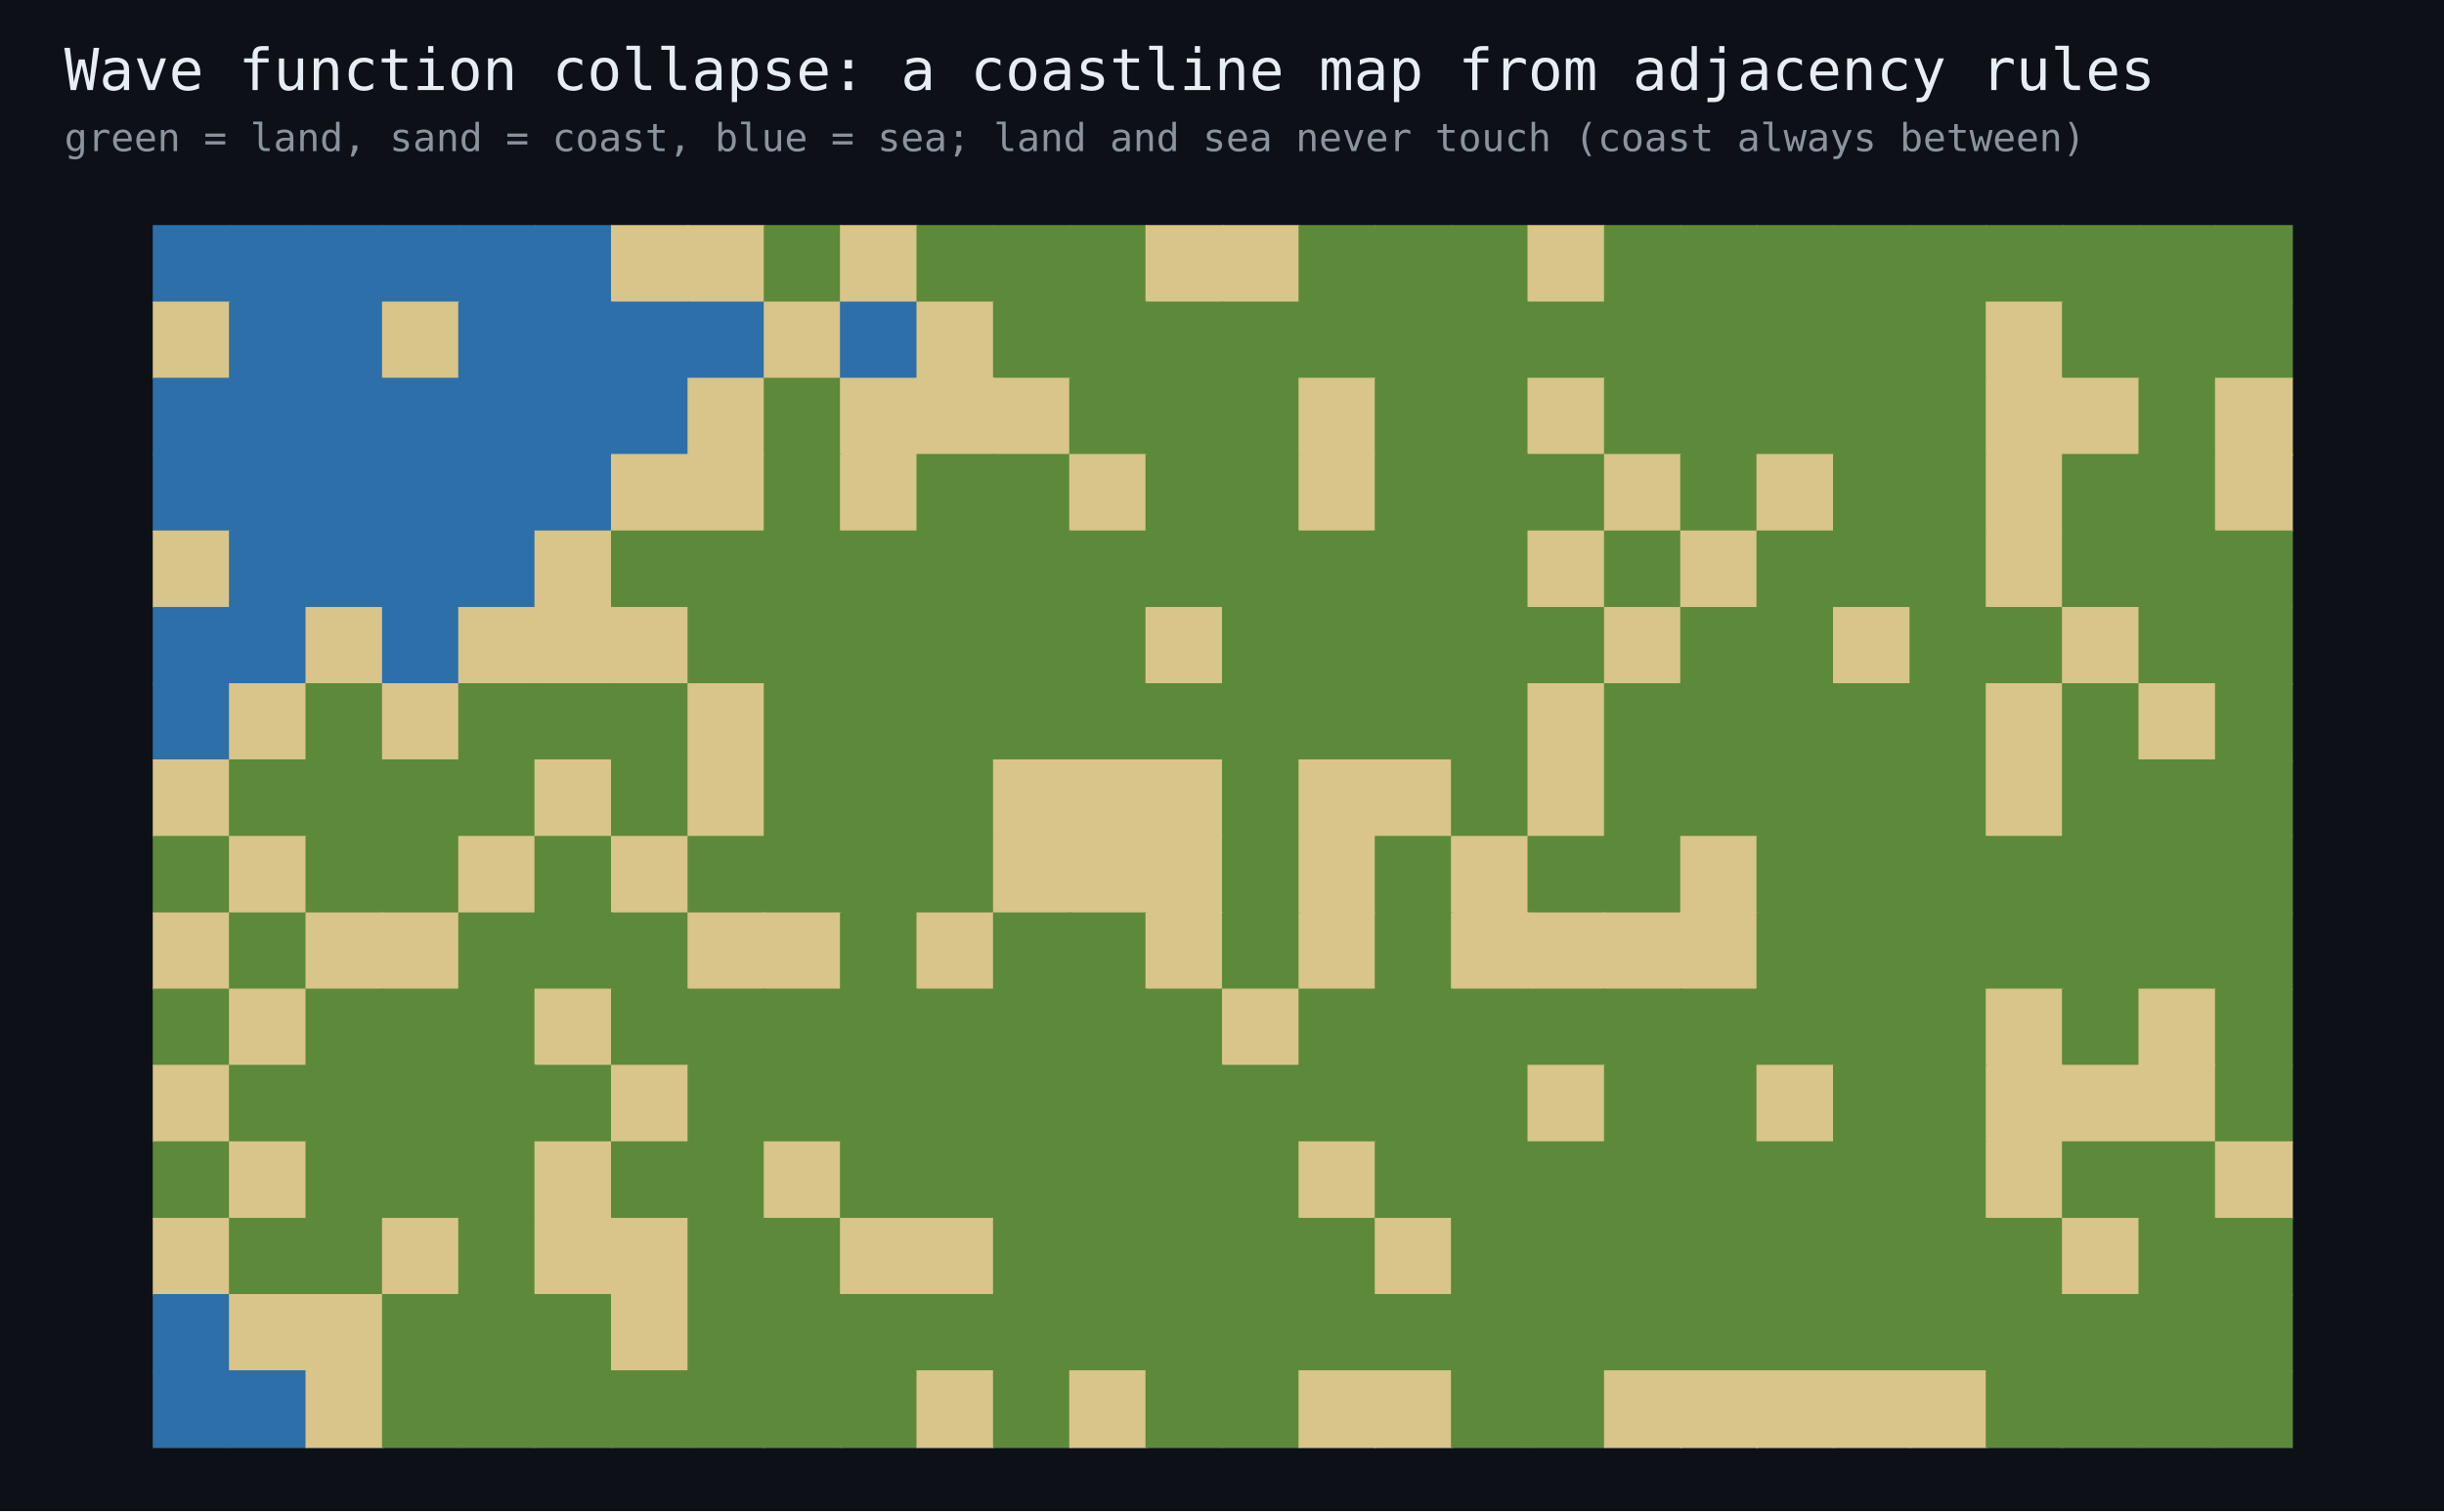
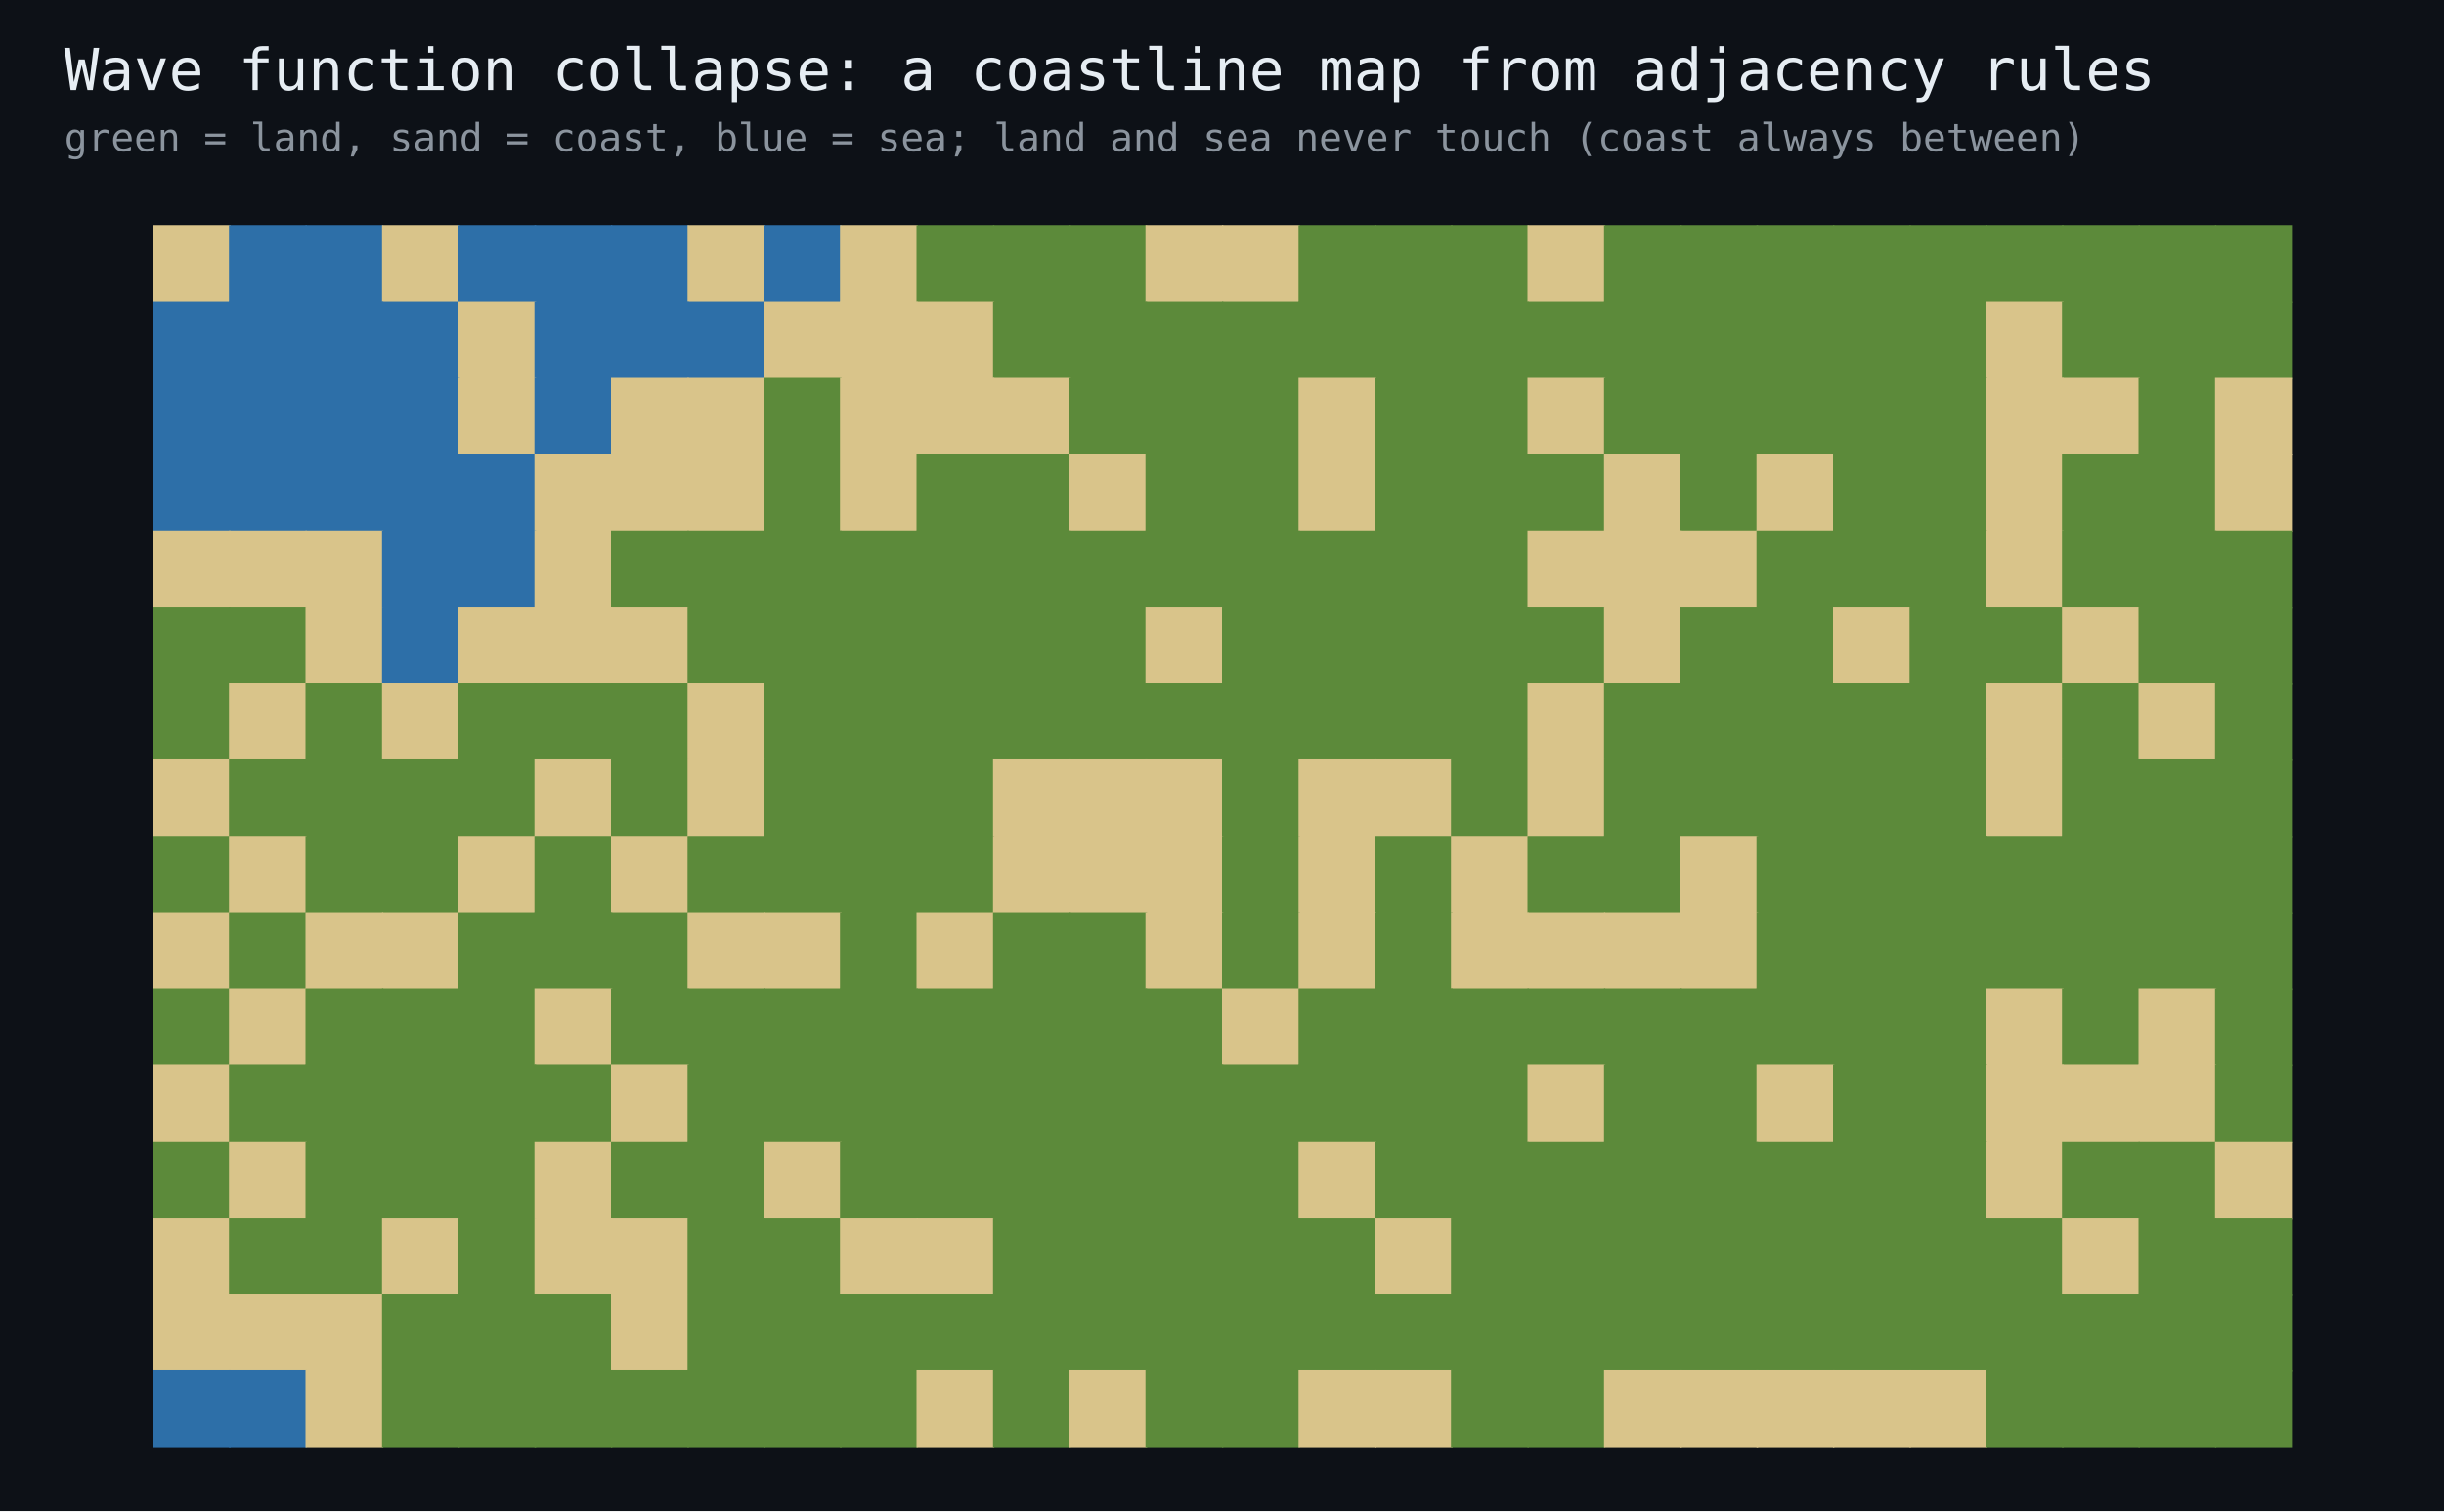
<svg xmlns="http://www.w3.org/2000/svg" width="760" height="470" viewBox="0 0 760 470" font-family="monospace">
  <rect width="760" height="470" fill="#0d1117" />
  <text x="20" y="28" fill="#e6edf3" font-size="18">Wave function collapse: a coastline map from adjacency rules</text>
  <text x="20" y="47" fill="#8b949e" font-size="12">green = land, sand = coast, blue = sea; land and sea never touch (coast always between)</text>
-   <rect x="47.5" y="70.0" width="24.2" height="24.2" fill="#2d6fa8" />
+   <rect x="47.5" y="70.0" width="24.2" height="24.2" fill="#d9c48a" />
  <rect x="71.2" y="70.0" width="24.2" height="24.2" fill="#2d6fa8" />
  <rect x="95.0" y="70.0" width="24.2" height="24.2" fill="#2d6fa8" />
-   <rect x="118.8" y="70.0" width="24.2" height="24.2" fill="#2d6fa8" />
+   <rect x="118.8" y="70.0" width="24.2" height="24.2" fill="#d9c48a" />
  <rect x="142.5" y="70.0" width="24.2" height="24.2" fill="#2d6fa8" />
  <rect x="166.2" y="70.0" width="24.2" height="24.2" fill="#2d6fa8" />
-   <rect x="190.0" y="70.0" width="24.2" height="24.2" fill="#d9c48a" />
+   <rect x="190.0" y="70.0" width="24.2" height="24.2" fill="#2d6fa8" />
  <rect x="213.8" y="70.0" width="24.2" height="24.2" fill="#d9c48a" />
-   <rect x="237.5" y="70.0" width="24.2" height="24.2" fill="#5c8a3a" />
+   <rect x="237.5" y="70.0" width="24.2" height="24.2" fill="#2d6fa8" />
  <rect x="261.2" y="70.0" width="24.2" height="24.2" fill="#d9c48a" />
  <rect x="285.0" y="70.0" width="24.2" height="24.2" fill="#5c8a3a" />
  <rect x="308.8" y="70.0" width="24.2" height="24.2" fill="#5c8a3a" />
  <rect x="332.5" y="70.0" width="24.2" height="24.2" fill="#5c8a3a" />
  <rect x="356.2" y="70.0" width="24.2" height="24.2" fill="#d9c48a" />
  <rect x="380.0" y="70.0" width="24.2" height="24.2" fill="#d9c48a" />
  <rect x="403.8" y="70.0" width="24.2" height="24.2" fill="#5c8a3a" />
  <rect x="427.5" y="70.0" width="24.2" height="24.2" fill="#5c8a3a" />
  <rect x="451.2" y="70.0" width="24.2" height="24.2" fill="#5c8a3a" />
  <rect x="475.0" y="70.0" width="24.2" height="24.2" fill="#d9c48a" />
  <rect x="498.8" y="70.0" width="24.2" height="24.2" fill="#5c8a3a" />
  <rect x="522.5" y="70.0" width="24.2" height="24.2" fill="#5c8a3a" />
  <rect x="546.2" y="70.0" width="24.2" height="24.2" fill="#5c8a3a" />
  <rect x="570.0" y="70.0" width="24.2" height="24.2" fill="#5c8a3a" />
  <rect x="593.8" y="70.0" width="24.2" height="24.2" fill="#5c8a3a" />
  <rect x="617.5" y="70.0" width="24.2" height="24.2" fill="#5c8a3a" />
  <rect x="641.2" y="70.0" width="24.2" height="24.2" fill="#5c8a3a" />
  <rect x="665.0" y="70.0" width="24.2" height="24.2" fill="#5c8a3a" />
  <rect x="688.8" y="70.0" width="24.2" height="24.2" fill="#5c8a3a" />
-   <rect x="47.5" y="93.8" width="24.2" height="24.2" fill="#d9c48a" />
+   <rect x="47.5" y="93.8" width="24.2" height="24.2" fill="#2d6fa8" />
  <rect x="71.2" y="93.8" width="24.2" height="24.2" fill="#2d6fa8" />
  <rect x="95.0" y="93.8" width="24.2" height="24.2" fill="#2d6fa8" />
-   <rect x="118.8" y="93.8" width="24.2" height="24.2" fill="#d9c48a" />
-   <rect x="142.5" y="93.8" width="24.2" height="24.2" fill="#2d6fa8" />
+   <rect x="118.8" y="93.8" width="24.2" height="24.2" fill="#2d6fa8" />
+   <rect x="142.5" y="93.8" width="24.2" height="24.2" fill="#d9c48a" />
  <rect x="166.2" y="93.8" width="24.2" height="24.2" fill="#2d6fa8" />
  <rect x="190.0" y="93.8" width="24.2" height="24.2" fill="#2d6fa8" />
  <rect x="213.8" y="93.8" width="24.2" height="24.2" fill="#2d6fa8" />
  <rect x="237.5" y="93.8" width="24.2" height="24.2" fill="#d9c48a" />
-   <rect x="261.2" y="93.8" width="24.2" height="24.2" fill="#2d6fa8" />
+   <rect x="261.2" y="93.8" width="24.2" height="24.2" fill="#d9c48a" />
  <rect x="285.0" y="93.8" width="24.2" height="24.2" fill="#d9c48a" />
  <rect x="308.8" y="93.8" width="24.2" height="24.2" fill="#5c8a3a" />
  <rect x="332.5" y="93.8" width="24.2" height="24.2" fill="#5c8a3a" />
  <rect x="356.2" y="93.8" width="24.2" height="24.2" fill="#5c8a3a" />
  <rect x="380.0" y="93.8" width="24.2" height="24.2" fill="#5c8a3a" />
  <rect x="403.8" y="93.8" width="24.2" height="24.2" fill="#5c8a3a" />
  <rect x="427.5" y="93.8" width="24.2" height="24.2" fill="#5c8a3a" />
  <rect x="451.2" y="93.8" width="24.2" height="24.2" fill="#5c8a3a" />
  <rect x="475.0" y="93.8" width="24.2" height="24.2" fill="#5c8a3a" />
  <rect x="498.8" y="93.8" width="24.2" height="24.2" fill="#5c8a3a" />
  <rect x="522.5" y="93.8" width="24.2" height="24.2" fill="#5c8a3a" />
  <rect x="546.2" y="93.8" width="24.2" height="24.2" fill="#5c8a3a" />
  <rect x="570.0" y="93.8" width="24.2" height="24.2" fill="#5c8a3a" />
  <rect x="593.8" y="93.8" width="24.2" height="24.2" fill="#5c8a3a" />
  <rect x="617.5" y="93.8" width="24.2" height="24.2" fill="#d9c48a" />
  <rect x="641.2" y="93.8" width="24.2" height="24.2" fill="#5c8a3a" />
  <rect x="665.0" y="93.8" width="24.2" height="24.2" fill="#5c8a3a" />
  <rect x="688.8" y="93.8" width="24.2" height="24.2" fill="#5c8a3a" />
  <rect x="47.5" y="117.5" width="24.2" height="24.2" fill="#2d6fa8" />
  <rect x="71.2" y="117.5" width="24.2" height="24.2" fill="#2d6fa8" />
  <rect x="95.0" y="117.5" width="24.2" height="24.2" fill="#2d6fa8" />
  <rect x="118.8" y="117.5" width="24.2" height="24.2" fill="#2d6fa8" />
-   <rect x="142.5" y="117.5" width="24.2" height="24.2" fill="#2d6fa8" />
+   <rect x="142.5" y="117.5" width="24.2" height="24.2" fill="#d9c48a" />
  <rect x="166.2" y="117.5" width="24.2" height="24.2" fill="#2d6fa8" />
-   <rect x="190.0" y="117.5" width="24.2" height="24.2" fill="#2d6fa8" />
+   <rect x="190.0" y="117.5" width="24.2" height="24.2" fill="#d9c48a" />
  <rect x="213.8" y="117.5" width="24.2" height="24.2" fill="#d9c48a" />
  <rect x="237.5" y="117.5" width="24.2" height="24.2" fill="#5c8a3a" />
  <rect x="261.2" y="117.5" width="24.2" height="24.2" fill="#d9c48a" />
  <rect x="285.0" y="117.5" width="24.2" height="24.2" fill="#d9c48a" />
  <rect x="308.8" y="117.5" width="24.2" height="24.2" fill="#d9c48a" />
  <rect x="332.5" y="117.5" width="24.2" height="24.2" fill="#5c8a3a" />
  <rect x="356.2" y="117.5" width="24.2" height="24.2" fill="#5c8a3a" />
  <rect x="380.0" y="117.5" width="24.2" height="24.2" fill="#5c8a3a" />
  <rect x="403.8" y="117.5" width="24.2" height="24.2" fill="#d9c48a" />
  <rect x="427.5" y="117.5" width="24.2" height="24.2" fill="#5c8a3a" />
  <rect x="451.2" y="117.5" width="24.2" height="24.2" fill="#5c8a3a" />
  <rect x="475.0" y="117.5" width="24.2" height="24.2" fill="#d9c48a" />
  <rect x="498.8" y="117.5" width="24.2" height="24.2" fill="#5c8a3a" />
  <rect x="522.5" y="117.5" width="24.2" height="24.2" fill="#5c8a3a" />
  <rect x="546.2" y="117.5" width="24.2" height="24.2" fill="#5c8a3a" />
  <rect x="570.0" y="117.5" width="24.2" height="24.2" fill="#5c8a3a" />
  <rect x="593.8" y="117.5" width="24.2" height="24.2" fill="#5c8a3a" />
  <rect x="617.5" y="117.5" width="24.2" height="24.2" fill="#d9c48a" />
  <rect x="641.2" y="117.5" width="24.2" height="24.2" fill="#d9c48a" />
  <rect x="665.0" y="117.5" width="24.2" height="24.2" fill="#5c8a3a" />
  <rect x="688.8" y="117.5" width="24.2" height="24.2" fill="#d9c48a" />
  <rect x="47.5" y="141.2" width="24.2" height="24.2" fill="#2d6fa8" />
  <rect x="71.2" y="141.2" width="24.2" height="24.2" fill="#2d6fa8" />
  <rect x="95.0" y="141.2" width="24.2" height="24.2" fill="#2d6fa8" />
  <rect x="118.8" y="141.2" width="24.2" height="24.2" fill="#2d6fa8" />
  <rect x="142.5" y="141.2" width="24.2" height="24.2" fill="#2d6fa8" />
-   <rect x="166.2" y="141.2" width="24.2" height="24.2" fill="#2d6fa8" />
+   <rect x="166.2" y="141.2" width="24.2" height="24.2" fill="#d9c48a" />
  <rect x="190.0" y="141.2" width="24.2" height="24.2" fill="#d9c48a" />
  <rect x="213.8" y="141.2" width="24.2" height="24.2" fill="#d9c48a" />
  <rect x="237.5" y="141.2" width="24.2" height="24.2" fill="#5c8a3a" />
  <rect x="261.2" y="141.2" width="24.2" height="24.2" fill="#d9c48a" />
  <rect x="285.0" y="141.2" width="24.2" height="24.2" fill="#5c8a3a" />
  <rect x="308.8" y="141.2" width="24.2" height="24.2" fill="#5c8a3a" />
  <rect x="332.5" y="141.2" width="24.2" height="24.2" fill="#d9c48a" />
  <rect x="356.2" y="141.2" width="24.2" height="24.2" fill="#5c8a3a" />
  <rect x="380.0" y="141.2" width="24.2" height="24.2" fill="#5c8a3a" />
  <rect x="403.8" y="141.2" width="24.2" height="24.2" fill="#d9c48a" />
  <rect x="427.5" y="141.2" width="24.2" height="24.2" fill="#5c8a3a" />
  <rect x="451.2" y="141.2" width="24.2" height="24.2" fill="#5c8a3a" />
  <rect x="475.0" y="141.2" width="24.2" height="24.2" fill="#5c8a3a" />
  <rect x="498.8" y="141.2" width="24.2" height="24.2" fill="#d9c48a" />
  <rect x="522.5" y="141.2" width="24.2" height="24.2" fill="#5c8a3a" />
  <rect x="546.2" y="141.2" width="24.2" height="24.2" fill="#d9c48a" />
  <rect x="570.0" y="141.2" width="24.2" height="24.2" fill="#5c8a3a" />
  <rect x="593.8" y="141.2" width="24.2" height="24.2" fill="#5c8a3a" />
  <rect x="617.5" y="141.2" width="24.2" height="24.2" fill="#d9c48a" />
  <rect x="641.2" y="141.2" width="24.2" height="24.2" fill="#5c8a3a" />
  <rect x="665.0" y="141.2" width="24.2" height="24.2" fill="#5c8a3a" />
  <rect x="688.8" y="141.2" width="24.2" height="24.2" fill="#d9c48a" />
  <rect x="47.5" y="165.0" width="24.2" height="24.2" fill="#d9c48a" />
-   <rect x="71.2" y="165.0" width="24.2" height="24.2" fill="#2d6fa8" />
-   <rect x="95.0" y="165.0" width="24.2" height="24.2" fill="#2d6fa8" />
+   <rect x="71.2" y="165.0" width="24.2" height="24.2" fill="#d9c48a" />
+   <rect x="95.0" y="165.0" width="24.2" height="24.2" fill="#d9c48a" />
  <rect x="118.8" y="165.0" width="24.2" height="24.2" fill="#2d6fa8" />
  <rect x="142.5" y="165.0" width="24.2" height="24.2" fill="#2d6fa8" />
  <rect x="166.2" y="165.0" width="24.2" height="24.2" fill="#d9c48a" />
  <rect x="190.0" y="165.0" width="24.2" height="24.2" fill="#5c8a3a" />
  <rect x="213.8" y="165.0" width="24.2" height="24.2" fill="#5c8a3a" />
  <rect x="237.5" y="165.0" width="24.2" height="24.2" fill="#5c8a3a" />
  <rect x="261.2" y="165.0" width="24.2" height="24.2" fill="#5c8a3a" />
  <rect x="285.0" y="165.0" width="24.2" height="24.2" fill="#5c8a3a" />
  <rect x="308.8" y="165.0" width="24.2" height="24.2" fill="#5c8a3a" />
  <rect x="332.5" y="165.0" width="24.2" height="24.2" fill="#5c8a3a" />
  <rect x="356.2" y="165.0" width="24.2" height="24.2" fill="#5c8a3a" />
  <rect x="380.0" y="165.0" width="24.2" height="24.2" fill="#5c8a3a" />
  <rect x="403.8" y="165.0" width="24.2" height="24.2" fill="#5c8a3a" />
  <rect x="427.5" y="165.0" width="24.2" height="24.2" fill="#5c8a3a" />
  <rect x="451.2" y="165.0" width="24.2" height="24.2" fill="#5c8a3a" />
  <rect x="475.0" y="165.0" width="24.2" height="24.2" fill="#d9c48a" />
-   <rect x="498.8" y="165.0" width="24.2" height="24.2" fill="#5c8a3a" />
+   <rect x="498.8" y="165.0" width="24.2" height="24.2" fill="#d9c48a" />
  <rect x="522.5" y="165.0" width="24.2" height="24.2" fill="#d9c48a" />
  <rect x="546.2" y="165.0" width="24.2" height="24.2" fill="#5c8a3a" />
  <rect x="570.0" y="165.0" width="24.2" height="24.2" fill="#5c8a3a" />
  <rect x="593.8" y="165.0" width="24.2" height="24.2" fill="#5c8a3a" />
  <rect x="617.5" y="165.0" width="24.2" height="24.2" fill="#d9c48a" />
  <rect x="641.2" y="165.0" width="24.2" height="24.2" fill="#5c8a3a" />
  <rect x="665.0" y="165.0" width="24.2" height="24.2" fill="#5c8a3a" />
  <rect x="688.8" y="165.0" width="24.2" height="24.2" fill="#5c8a3a" />
-   <rect x="47.5" y="188.8" width="24.2" height="24.2" fill="#2d6fa8" />
-   <rect x="71.2" y="188.8" width="24.2" height="24.2" fill="#2d6fa8" />
+   <rect x="47.5" y="188.8" width="24.2" height="24.2" fill="#5c8a3a" />
+   <rect x="71.2" y="188.8" width="24.2" height="24.2" fill="#5c8a3a" />
  <rect x="95.0" y="188.8" width="24.2" height="24.2" fill="#d9c48a" />
  <rect x="118.8" y="188.8" width="24.2" height="24.2" fill="#2d6fa8" />
  <rect x="142.5" y="188.8" width="24.2" height="24.2" fill="#d9c48a" />
  <rect x="166.2" y="188.8" width="24.2" height="24.2" fill="#d9c48a" />
  <rect x="190.0" y="188.8" width="24.2" height="24.2" fill="#d9c48a" />
  <rect x="213.8" y="188.8" width="24.2" height="24.2" fill="#5c8a3a" />
  <rect x="237.5" y="188.8" width="24.2" height="24.2" fill="#5c8a3a" />
  <rect x="261.2" y="188.8" width="24.2" height="24.2" fill="#5c8a3a" />
  <rect x="285.0" y="188.8" width="24.2" height="24.2" fill="#5c8a3a" />
  <rect x="308.8" y="188.8" width="24.2" height="24.2" fill="#5c8a3a" />
  <rect x="332.5" y="188.8" width="24.2" height="24.2" fill="#5c8a3a" />
  <rect x="356.2" y="188.8" width="24.2" height="24.2" fill="#d9c48a" />
  <rect x="380.0" y="188.8" width="24.2" height="24.2" fill="#5c8a3a" />
  <rect x="403.8" y="188.8" width="24.2" height="24.2" fill="#5c8a3a" />
  <rect x="427.5" y="188.8" width="24.2" height="24.2" fill="#5c8a3a" />
  <rect x="451.2" y="188.8" width="24.2" height="24.2" fill="#5c8a3a" />
  <rect x="475.0" y="188.8" width="24.2" height="24.2" fill="#5c8a3a" />
  <rect x="498.8" y="188.8" width="24.2" height="24.2" fill="#d9c48a" />
  <rect x="522.5" y="188.8" width="24.2" height="24.2" fill="#5c8a3a" />
  <rect x="546.2" y="188.8" width="24.2" height="24.2" fill="#5c8a3a" />
  <rect x="570.0" y="188.8" width="24.2" height="24.2" fill="#d9c48a" />
  <rect x="593.8" y="188.8" width="24.2" height="24.2" fill="#5c8a3a" />
  <rect x="617.5" y="188.8" width="24.2" height="24.2" fill="#5c8a3a" />
  <rect x="641.2" y="188.8" width="24.2" height="24.2" fill="#d9c48a" />
  <rect x="665.0" y="188.8" width="24.2" height="24.2" fill="#5c8a3a" />
  <rect x="688.8" y="188.8" width="24.2" height="24.2" fill="#5c8a3a" />
-   <rect x="47.5" y="212.5" width="24.2" height="24.2" fill="#2d6fa8" />
+   <rect x="47.5" y="212.5" width="24.2" height="24.2" fill="#5c8a3a" />
  <rect x="71.2" y="212.5" width="24.2" height="24.2" fill="#d9c48a" />
  <rect x="95.0" y="212.5" width="24.2" height="24.2" fill="#5c8a3a" />
  <rect x="118.8" y="212.5" width="24.2" height="24.2" fill="#d9c48a" />
  <rect x="142.5" y="212.5" width="24.2" height="24.2" fill="#5c8a3a" />
  <rect x="166.2" y="212.5" width="24.2" height="24.2" fill="#5c8a3a" />
  <rect x="190.0" y="212.5" width="24.2" height="24.2" fill="#5c8a3a" />
  <rect x="213.8" y="212.5" width="24.2" height="24.2" fill="#d9c48a" />
  <rect x="237.5" y="212.5" width="24.2" height="24.2" fill="#5c8a3a" />
  <rect x="261.2" y="212.5" width="24.2" height="24.2" fill="#5c8a3a" />
  <rect x="285.0" y="212.5" width="24.2" height="24.2" fill="#5c8a3a" />
  <rect x="308.8" y="212.5" width="24.2" height="24.2" fill="#5c8a3a" />
  <rect x="332.5" y="212.5" width="24.2" height="24.2" fill="#5c8a3a" />
  <rect x="356.2" y="212.5" width="24.2" height="24.2" fill="#5c8a3a" />
  <rect x="380.0" y="212.5" width="24.2" height="24.2" fill="#5c8a3a" />
  <rect x="403.8" y="212.5" width="24.2" height="24.2" fill="#5c8a3a" />
  <rect x="427.5" y="212.5" width="24.2" height="24.2" fill="#5c8a3a" />
  <rect x="451.2" y="212.5" width="24.2" height="24.2" fill="#5c8a3a" />
  <rect x="475.0" y="212.5" width="24.2" height="24.2" fill="#d9c48a" />
  <rect x="498.8" y="212.5" width="24.2" height="24.2" fill="#5c8a3a" />
  <rect x="522.5" y="212.5" width="24.2" height="24.2" fill="#5c8a3a" />
  <rect x="546.2" y="212.5" width="24.2" height="24.2" fill="#5c8a3a" />
  <rect x="570.0" y="212.5" width="24.2" height="24.2" fill="#5c8a3a" />
  <rect x="593.8" y="212.5" width="24.2" height="24.2" fill="#5c8a3a" />
  <rect x="617.5" y="212.5" width="24.2" height="24.2" fill="#d9c48a" />
  <rect x="641.2" y="212.5" width="24.2" height="24.2" fill="#5c8a3a" />
  <rect x="665.0" y="212.5" width="24.2" height="24.2" fill="#d9c48a" />
  <rect x="688.8" y="212.5" width="24.2" height="24.2" fill="#5c8a3a" />
  <rect x="47.5" y="236.2" width="24.2" height="24.2" fill="#d9c48a" />
  <rect x="71.2" y="236.2" width="24.2" height="24.2" fill="#5c8a3a" />
  <rect x="95.0" y="236.2" width="24.2" height="24.2" fill="#5c8a3a" />
  <rect x="118.8" y="236.2" width="24.2" height="24.2" fill="#5c8a3a" />
  <rect x="142.5" y="236.2" width="24.2" height="24.2" fill="#5c8a3a" />
  <rect x="166.2" y="236.2" width="24.2" height="24.2" fill="#d9c48a" />
  <rect x="190.0" y="236.2" width="24.2" height="24.2" fill="#5c8a3a" />
  <rect x="213.8" y="236.2" width="24.2" height="24.2" fill="#d9c48a" />
  <rect x="237.5" y="236.2" width="24.2" height="24.2" fill="#5c8a3a" />
  <rect x="261.2" y="236.2" width="24.2" height="24.2" fill="#5c8a3a" />
  <rect x="285.0" y="236.2" width="24.2" height="24.2" fill="#5c8a3a" />
  <rect x="308.8" y="236.2" width="24.2" height="24.2" fill="#d9c48a" />
  <rect x="332.5" y="236.2" width="24.2" height="24.2" fill="#d9c48a" />
  <rect x="356.2" y="236.2" width="24.2" height="24.2" fill="#d9c48a" />
  <rect x="380.0" y="236.2" width="24.2" height="24.2" fill="#5c8a3a" />
  <rect x="403.8" y="236.2" width="24.2" height="24.2" fill="#d9c48a" />
  <rect x="427.5" y="236.2" width="24.2" height="24.2" fill="#d9c48a" />
  <rect x="451.2" y="236.2" width="24.2" height="24.2" fill="#5c8a3a" />
  <rect x="475.0" y="236.2" width="24.2" height="24.2" fill="#d9c48a" />
  <rect x="498.8" y="236.2" width="24.2" height="24.2" fill="#5c8a3a" />
  <rect x="522.5" y="236.2" width="24.2" height="24.2" fill="#5c8a3a" />
  <rect x="546.2" y="236.2" width="24.2" height="24.2" fill="#5c8a3a" />
  <rect x="570.0" y="236.2" width="24.2" height="24.2" fill="#5c8a3a" />
  <rect x="593.8" y="236.2" width="24.2" height="24.2" fill="#5c8a3a" />
  <rect x="617.5" y="236.2" width="24.2" height="24.2" fill="#d9c48a" />
  <rect x="641.2" y="236.2" width="24.2" height="24.2" fill="#5c8a3a" />
  <rect x="665.0" y="236.2" width="24.2" height="24.2" fill="#5c8a3a" />
  <rect x="688.8" y="236.2" width="24.2" height="24.2" fill="#5c8a3a" />
  <rect x="47.5" y="260.0" width="24.2" height="24.2" fill="#5c8a3a" />
  <rect x="71.2" y="260.0" width="24.2" height="24.2" fill="#d9c48a" />
  <rect x="95.0" y="260.0" width="24.2" height="24.2" fill="#5c8a3a" />
  <rect x="118.8" y="260.0" width="24.2" height="24.2" fill="#5c8a3a" />
  <rect x="142.5" y="260.0" width="24.2" height="24.2" fill="#d9c48a" />
  <rect x="166.2" y="260.0" width="24.2" height="24.2" fill="#5c8a3a" />
  <rect x="190.0" y="260.0" width="24.2" height="24.2" fill="#d9c48a" />
  <rect x="213.8" y="260.0" width="24.2" height="24.2" fill="#5c8a3a" />
  <rect x="237.5" y="260.0" width="24.2" height="24.2" fill="#5c8a3a" />
  <rect x="261.2" y="260.0" width="24.2" height="24.2" fill="#5c8a3a" />
  <rect x="285.0" y="260.0" width="24.2" height="24.2" fill="#5c8a3a" />
  <rect x="308.8" y="260.0" width="24.2" height="24.2" fill="#d9c48a" />
  <rect x="332.5" y="260.0" width="24.2" height="24.2" fill="#d9c48a" />
  <rect x="356.2" y="260.0" width="24.2" height="24.2" fill="#d9c48a" />
  <rect x="380.0" y="260.0" width="24.2" height="24.2" fill="#5c8a3a" />
  <rect x="403.8" y="260.0" width="24.2" height="24.2" fill="#d9c48a" />
  <rect x="427.5" y="260.0" width="24.2" height="24.2" fill="#5c8a3a" />
  <rect x="451.2" y="260.0" width="24.2" height="24.2" fill="#d9c48a" />
  <rect x="475.0" y="260.0" width="24.2" height="24.2" fill="#5c8a3a" />
  <rect x="498.8" y="260.0" width="24.2" height="24.2" fill="#5c8a3a" />
  <rect x="522.5" y="260.0" width="24.2" height="24.2" fill="#d9c48a" />
  <rect x="546.2" y="260.0" width="24.2" height="24.2" fill="#5c8a3a" />
  <rect x="570.0" y="260.0" width="24.2" height="24.2" fill="#5c8a3a" />
  <rect x="593.8" y="260.0" width="24.2" height="24.2" fill="#5c8a3a" />
  <rect x="617.5" y="260.0" width="24.2" height="24.2" fill="#5c8a3a" />
  <rect x="641.2" y="260.0" width="24.2" height="24.2" fill="#5c8a3a" />
  <rect x="665.0" y="260.0" width="24.2" height="24.2" fill="#5c8a3a" />
  <rect x="688.8" y="260.0" width="24.2" height="24.2" fill="#5c8a3a" />
  <rect x="47.5" y="283.8" width="24.2" height="24.2" fill="#d9c48a" />
  <rect x="71.2" y="283.8" width="24.2" height="24.2" fill="#5c8a3a" />
  <rect x="95.0" y="283.8" width="24.2" height="24.2" fill="#d9c48a" />
  <rect x="118.8" y="283.8" width="24.2" height="24.2" fill="#d9c48a" />
  <rect x="142.5" y="283.8" width="24.2" height="24.2" fill="#5c8a3a" />
  <rect x="166.2" y="283.8" width="24.2" height="24.2" fill="#5c8a3a" />
  <rect x="190.0" y="283.8" width="24.2" height="24.2" fill="#5c8a3a" />
  <rect x="213.8" y="283.8" width="24.2" height="24.2" fill="#d9c48a" />
  <rect x="237.5" y="283.8" width="24.2" height="24.2" fill="#d9c48a" />
  <rect x="261.2" y="283.8" width="24.2" height="24.2" fill="#5c8a3a" />
  <rect x="285.0" y="283.8" width="24.2" height="24.2" fill="#d9c48a" />
  <rect x="308.8" y="283.8" width="24.2" height="24.2" fill="#5c8a3a" />
  <rect x="332.5" y="283.8" width="24.2" height="24.2" fill="#5c8a3a" />
  <rect x="356.2" y="283.8" width="24.2" height="24.2" fill="#d9c48a" />
  <rect x="380.0" y="283.8" width="24.2" height="24.2" fill="#5c8a3a" />
  <rect x="403.8" y="283.8" width="24.2" height="24.2" fill="#d9c48a" />
  <rect x="427.5" y="283.8" width="24.2" height="24.2" fill="#5c8a3a" />
  <rect x="451.2" y="283.8" width="24.2" height="24.2" fill="#d9c48a" />
  <rect x="475.0" y="283.8" width="24.2" height="24.2" fill="#d9c48a" />
  <rect x="498.8" y="283.8" width="24.2" height="24.2" fill="#d9c48a" />
  <rect x="522.5" y="283.8" width="24.2" height="24.2" fill="#d9c48a" />
  <rect x="546.2" y="283.8" width="24.2" height="24.2" fill="#5c8a3a" />
  <rect x="570.0" y="283.8" width="24.2" height="24.2" fill="#5c8a3a" />
  <rect x="593.8" y="283.8" width="24.2" height="24.2" fill="#5c8a3a" />
  <rect x="617.5" y="283.8" width="24.2" height="24.2" fill="#5c8a3a" />
  <rect x="641.2" y="283.8" width="24.2" height="24.2" fill="#5c8a3a" />
  <rect x="665.0" y="283.8" width="24.2" height="24.2" fill="#5c8a3a" />
  <rect x="688.8" y="283.8" width="24.2" height="24.2" fill="#5c8a3a" />
  <rect x="47.5" y="307.5" width="24.2" height="24.2" fill="#5c8a3a" />
  <rect x="71.2" y="307.5" width="24.2" height="24.2" fill="#d9c48a" />
  <rect x="95.0" y="307.5" width="24.2" height="24.2" fill="#5c8a3a" />
  <rect x="118.8" y="307.5" width="24.2" height="24.2" fill="#5c8a3a" />
  <rect x="142.5" y="307.5" width="24.2" height="24.2" fill="#5c8a3a" />
  <rect x="166.2" y="307.5" width="24.2" height="24.2" fill="#d9c48a" />
  <rect x="190.0" y="307.5" width="24.2" height="24.2" fill="#5c8a3a" />
  <rect x="213.8" y="307.5" width="24.2" height="24.2" fill="#5c8a3a" />
  <rect x="237.5" y="307.5" width="24.2" height="24.2" fill="#5c8a3a" />
  <rect x="261.2" y="307.5" width="24.2" height="24.2" fill="#5c8a3a" />
  <rect x="285.0" y="307.5" width="24.2" height="24.2" fill="#5c8a3a" />
  <rect x="308.8" y="307.5" width="24.2" height="24.2" fill="#5c8a3a" />
  <rect x="332.5" y="307.5" width="24.2" height="24.2" fill="#5c8a3a" />
  <rect x="356.2" y="307.5" width="24.2" height="24.2" fill="#5c8a3a" />
  <rect x="380.0" y="307.5" width="24.2" height="24.2" fill="#d9c48a" />
  <rect x="403.8" y="307.5" width="24.2" height="24.2" fill="#5c8a3a" />
  <rect x="427.5" y="307.5" width="24.2" height="24.2" fill="#5c8a3a" />
  <rect x="451.2" y="307.5" width="24.2" height="24.2" fill="#5c8a3a" />
  <rect x="475.0" y="307.5" width="24.2" height="24.2" fill="#5c8a3a" />
  <rect x="498.8" y="307.5" width="24.2" height="24.2" fill="#5c8a3a" />
  <rect x="522.5" y="307.5" width="24.2" height="24.2" fill="#5c8a3a" />
  <rect x="546.2" y="307.5" width="24.2" height="24.2" fill="#5c8a3a" />
  <rect x="570.0" y="307.5" width="24.2" height="24.2" fill="#5c8a3a" />
  <rect x="593.8" y="307.5" width="24.2" height="24.2" fill="#5c8a3a" />
  <rect x="617.5" y="307.5" width="24.2" height="24.2" fill="#d9c48a" />
  <rect x="641.2" y="307.5" width="24.2" height="24.2" fill="#5c8a3a" />
  <rect x="665.0" y="307.5" width="24.2" height="24.2" fill="#d9c48a" />
  <rect x="688.8" y="307.5" width="24.2" height="24.2" fill="#5c8a3a" />
  <rect x="47.5" y="331.2" width="24.2" height="24.2" fill="#d9c48a" />
  <rect x="71.2" y="331.2" width="24.2" height="24.2" fill="#5c8a3a" />
  <rect x="95.0" y="331.2" width="24.2" height="24.2" fill="#5c8a3a" />
  <rect x="118.8" y="331.2" width="24.2" height="24.2" fill="#5c8a3a" />
  <rect x="142.5" y="331.2" width="24.2" height="24.2" fill="#5c8a3a" />
  <rect x="166.2" y="331.2" width="24.2" height="24.2" fill="#5c8a3a" />
  <rect x="190.0" y="331.2" width="24.2" height="24.2" fill="#d9c48a" />
  <rect x="213.8" y="331.2" width="24.2" height="24.2" fill="#5c8a3a" />
  <rect x="237.5" y="331.2" width="24.2" height="24.2" fill="#5c8a3a" />
  <rect x="261.2" y="331.2" width="24.2" height="24.2" fill="#5c8a3a" />
  <rect x="285.0" y="331.2" width="24.2" height="24.2" fill="#5c8a3a" />
  <rect x="308.8" y="331.2" width="24.2" height="24.2" fill="#5c8a3a" />
  <rect x="332.5" y="331.2" width="24.2" height="24.2" fill="#5c8a3a" />
  <rect x="356.2" y="331.2" width="24.2" height="24.2" fill="#5c8a3a" />
  <rect x="380.0" y="331.2" width="24.2" height="24.2" fill="#5c8a3a" />
  <rect x="403.8" y="331.2" width="24.2" height="24.2" fill="#5c8a3a" />
  <rect x="427.5" y="331.2" width="24.2" height="24.2" fill="#5c8a3a" />
  <rect x="451.2" y="331.2" width="24.2" height="24.2" fill="#5c8a3a" />
  <rect x="475.0" y="331.2" width="24.2" height="24.2" fill="#d9c48a" />
  <rect x="498.8" y="331.2" width="24.2" height="24.2" fill="#5c8a3a" />
  <rect x="522.5" y="331.2" width="24.2" height="24.2" fill="#5c8a3a" />
  <rect x="546.2" y="331.2" width="24.2" height="24.2" fill="#d9c48a" />
  <rect x="570.0" y="331.2" width="24.2" height="24.2" fill="#5c8a3a" />
  <rect x="593.8" y="331.2" width="24.2" height="24.2" fill="#5c8a3a" />
  <rect x="617.5" y="331.2" width="24.2" height="24.2" fill="#d9c48a" />
  <rect x="641.2" y="331.2" width="24.2" height="24.2" fill="#d9c48a" />
  <rect x="665.0" y="331.2" width="24.2" height="24.2" fill="#d9c48a" />
  <rect x="688.8" y="331.2" width="24.2" height="24.2" fill="#5c8a3a" />
  <rect x="47.5" y="355.0" width="24.2" height="24.2" fill="#5c8a3a" />
  <rect x="71.2" y="355.0" width="24.2" height="24.2" fill="#d9c48a" />
  <rect x="95.0" y="355.0" width="24.2" height="24.2" fill="#5c8a3a" />
  <rect x="118.8" y="355.0" width="24.2" height="24.2" fill="#5c8a3a" />
  <rect x="142.5" y="355.0" width="24.2" height="24.2" fill="#5c8a3a" />
  <rect x="166.2" y="355.0" width="24.2" height="24.2" fill="#d9c48a" />
  <rect x="190.0" y="355.0" width="24.2" height="24.2" fill="#5c8a3a" />
  <rect x="213.8" y="355.0" width="24.2" height="24.2" fill="#5c8a3a" />
  <rect x="237.5" y="355.0" width="24.2" height="24.2" fill="#d9c48a" />
  <rect x="261.2" y="355.0" width="24.2" height="24.2" fill="#5c8a3a" />
  <rect x="285.0" y="355.0" width="24.2" height="24.2" fill="#5c8a3a" />
  <rect x="308.8" y="355.0" width="24.2" height="24.2" fill="#5c8a3a" />
  <rect x="332.5" y="355.0" width="24.2" height="24.2" fill="#5c8a3a" />
  <rect x="356.2" y="355.0" width="24.2" height="24.2" fill="#5c8a3a" />
  <rect x="380.0" y="355.0" width="24.2" height="24.2" fill="#5c8a3a" />
  <rect x="403.8" y="355.0" width="24.2" height="24.2" fill="#d9c48a" />
  <rect x="427.5" y="355.0" width="24.2" height="24.2" fill="#5c8a3a" />
  <rect x="451.2" y="355.0" width="24.2" height="24.2" fill="#5c8a3a" />
  <rect x="475.0" y="355.0" width="24.2" height="24.2" fill="#5c8a3a" />
  <rect x="498.8" y="355.0" width="24.2" height="24.2" fill="#5c8a3a" />
  <rect x="522.5" y="355.0" width="24.2" height="24.2" fill="#5c8a3a" />
  <rect x="546.2" y="355.0" width="24.2" height="24.2" fill="#5c8a3a" />
  <rect x="570.0" y="355.0" width="24.2" height="24.2" fill="#5c8a3a" />
  <rect x="593.8" y="355.0" width="24.2" height="24.2" fill="#5c8a3a" />
  <rect x="617.5" y="355.0" width="24.2" height="24.2" fill="#d9c48a" />
  <rect x="641.2" y="355.0" width="24.2" height="24.2" fill="#5c8a3a" />
  <rect x="665.0" y="355.0" width="24.2" height="24.2" fill="#5c8a3a" />
  <rect x="688.8" y="355.0" width="24.2" height="24.2" fill="#d9c48a" />
  <rect x="47.5" y="378.8" width="24.2" height="24.2" fill="#d9c48a" />
  <rect x="71.2" y="378.8" width="24.2" height="24.2" fill="#5c8a3a" />
  <rect x="95.0" y="378.8" width="24.2" height="24.2" fill="#5c8a3a" />
  <rect x="118.8" y="378.8" width="24.2" height="24.2" fill="#d9c48a" />
  <rect x="142.5" y="378.8" width="24.2" height="24.2" fill="#5c8a3a" />
  <rect x="166.2" y="378.8" width="24.2" height="24.2" fill="#d9c48a" />
  <rect x="190.0" y="378.8" width="24.2" height="24.2" fill="#d9c48a" />
  <rect x="213.8" y="378.8" width="24.2" height="24.2" fill="#5c8a3a" />
  <rect x="237.5" y="378.8" width="24.2" height="24.2" fill="#5c8a3a" />
  <rect x="261.2" y="378.8" width="24.2" height="24.2" fill="#d9c48a" />
  <rect x="285.0" y="378.8" width="24.2" height="24.2" fill="#d9c48a" />
  <rect x="308.8" y="378.8" width="24.2" height="24.2" fill="#5c8a3a" />
  <rect x="332.5" y="378.8" width="24.2" height="24.2" fill="#5c8a3a" />
  <rect x="356.2" y="378.8" width="24.2" height="24.2" fill="#5c8a3a" />
  <rect x="380.0" y="378.8" width="24.2" height="24.2" fill="#5c8a3a" />
  <rect x="403.8" y="378.8" width="24.2" height="24.2" fill="#5c8a3a" />
  <rect x="427.5" y="378.8" width="24.2" height="24.2" fill="#d9c48a" />
  <rect x="451.2" y="378.8" width="24.2" height="24.2" fill="#5c8a3a" />
  <rect x="475.0" y="378.8" width="24.2" height="24.2" fill="#5c8a3a" />
  <rect x="498.8" y="378.8" width="24.2" height="24.2" fill="#5c8a3a" />
  <rect x="522.5" y="378.8" width="24.2" height="24.2" fill="#5c8a3a" />
  <rect x="546.2" y="378.8" width="24.2" height="24.2" fill="#5c8a3a" />
  <rect x="570.0" y="378.8" width="24.2" height="24.2" fill="#5c8a3a" />
  <rect x="593.8" y="378.8" width="24.2" height="24.2" fill="#5c8a3a" />
  <rect x="617.5" y="378.8" width="24.2" height="24.2" fill="#5c8a3a" />
  <rect x="641.2" y="378.8" width="24.2" height="24.2" fill="#d9c48a" />
  <rect x="665.0" y="378.8" width="24.2" height="24.2" fill="#5c8a3a" />
  <rect x="688.8" y="378.8" width="24.2" height="24.2" fill="#5c8a3a" />
-   <rect x="47.5" y="402.5" width="24.2" height="24.2" fill="#2d6fa8" />
+   <rect x="47.5" y="402.5" width="24.2" height="24.2" fill="#d9c48a" />
  <rect x="71.2" y="402.5" width="24.2" height="24.2" fill="#d9c48a" />
  <rect x="95.0" y="402.5" width="24.2" height="24.2" fill="#d9c48a" />
  <rect x="118.8" y="402.5" width="24.2" height="24.2" fill="#5c8a3a" />
  <rect x="142.5" y="402.5" width="24.2" height="24.2" fill="#5c8a3a" />
  <rect x="166.2" y="402.5" width="24.2" height="24.2" fill="#5c8a3a" />
  <rect x="190.0" y="402.5" width="24.2" height="24.2" fill="#d9c48a" />
  <rect x="213.8" y="402.5" width="24.2" height="24.2" fill="#5c8a3a" />
  <rect x="237.5" y="402.5" width="24.2" height="24.2" fill="#5c8a3a" />
  <rect x="261.2" y="402.5" width="24.2" height="24.2" fill="#5c8a3a" />
  <rect x="285.0" y="402.5" width="24.2" height="24.2" fill="#5c8a3a" />
  <rect x="308.8" y="402.5" width="24.2" height="24.2" fill="#5c8a3a" />
  <rect x="332.5" y="402.5" width="24.2" height="24.2" fill="#5c8a3a" />
  <rect x="356.2" y="402.5" width="24.2" height="24.2" fill="#5c8a3a" />
  <rect x="380.0" y="402.5" width="24.2" height="24.2" fill="#5c8a3a" />
  <rect x="403.8" y="402.5" width="24.2" height="24.2" fill="#5c8a3a" />
  <rect x="427.5" y="402.5" width="24.2" height="24.2" fill="#5c8a3a" />
  <rect x="451.2" y="402.5" width="24.2" height="24.2" fill="#5c8a3a" />
  <rect x="475.0" y="402.5" width="24.2" height="24.2" fill="#5c8a3a" />
  <rect x="498.8" y="402.5" width="24.2" height="24.2" fill="#5c8a3a" />
  <rect x="522.5" y="402.5" width="24.2" height="24.2" fill="#5c8a3a" />
  <rect x="546.2" y="402.5" width="24.2" height="24.2" fill="#5c8a3a" />
  <rect x="570.0" y="402.5" width="24.2" height="24.2" fill="#5c8a3a" />
  <rect x="593.8" y="402.5" width="24.2" height="24.2" fill="#5c8a3a" />
  <rect x="617.5" y="402.5" width="24.2" height="24.2" fill="#5c8a3a" />
  <rect x="641.2" y="402.5" width="24.2" height="24.2" fill="#5c8a3a" />
  <rect x="665.0" y="402.5" width="24.2" height="24.2" fill="#5c8a3a" />
  <rect x="688.8" y="402.5" width="24.2" height="24.2" fill="#5c8a3a" />
  <rect x="47.5" y="426.2" width="24.2" height="24.2" fill="#2d6fa8" />
  <rect x="71.2" y="426.2" width="24.2" height="24.2" fill="#2d6fa8" />
  <rect x="95.0" y="426.2" width="24.2" height="24.2" fill="#d9c48a" />
  <rect x="118.8" y="426.2" width="24.2" height="24.2" fill="#5c8a3a" />
  <rect x="142.5" y="426.2" width="24.2" height="24.2" fill="#5c8a3a" />
  <rect x="166.2" y="426.2" width="24.2" height="24.2" fill="#5c8a3a" />
  <rect x="190.0" y="426.2" width="24.2" height="24.2" fill="#5c8a3a" />
  <rect x="213.8" y="426.2" width="24.2" height="24.2" fill="#5c8a3a" />
  <rect x="237.5" y="426.2" width="24.2" height="24.2" fill="#5c8a3a" />
  <rect x="261.2" y="426.2" width="24.2" height="24.2" fill="#5c8a3a" />
  <rect x="285.0" y="426.2" width="24.2" height="24.2" fill="#d9c48a" />
  <rect x="308.8" y="426.2" width="24.2" height="24.2" fill="#5c8a3a" />
  <rect x="332.5" y="426.2" width="24.2" height="24.2" fill="#d9c48a" />
  <rect x="356.2" y="426.2" width="24.2" height="24.2" fill="#5c8a3a" />
  <rect x="380.0" y="426.2" width="24.2" height="24.2" fill="#5c8a3a" />
  <rect x="403.8" y="426.2" width="24.2" height="24.2" fill="#d9c48a" />
  <rect x="427.5" y="426.2" width="24.2" height="24.2" fill="#d9c48a" />
  <rect x="451.2" y="426.2" width="24.2" height="24.2" fill="#5c8a3a" />
  <rect x="475.0" y="426.2" width="24.2" height="24.2" fill="#5c8a3a" />
  <rect x="498.8" y="426.2" width="24.2" height="24.2" fill="#d9c48a" />
  <rect x="522.5" y="426.2" width="24.2" height="24.2" fill="#d9c48a" />
  <rect x="546.2" y="426.2" width="24.2" height="24.2" fill="#d9c48a" />
  <rect x="570.0" y="426.2" width="24.2" height="24.2" fill="#d9c48a" />
  <rect x="593.8" y="426.2" width="24.2" height="24.2" fill="#d9c48a" />
  <rect x="617.5" y="426.2" width="24.2" height="24.2" fill="#5c8a3a" />
  <rect x="641.2" y="426.2" width="24.2" height="24.2" fill="#5c8a3a" />
  <rect x="665.0" y="426.2" width="24.2" height="24.2" fill="#5c8a3a" />
  <rect x="688.8" y="426.2" width="24.2" height="24.2" fill="#5c8a3a" />
</svg>
